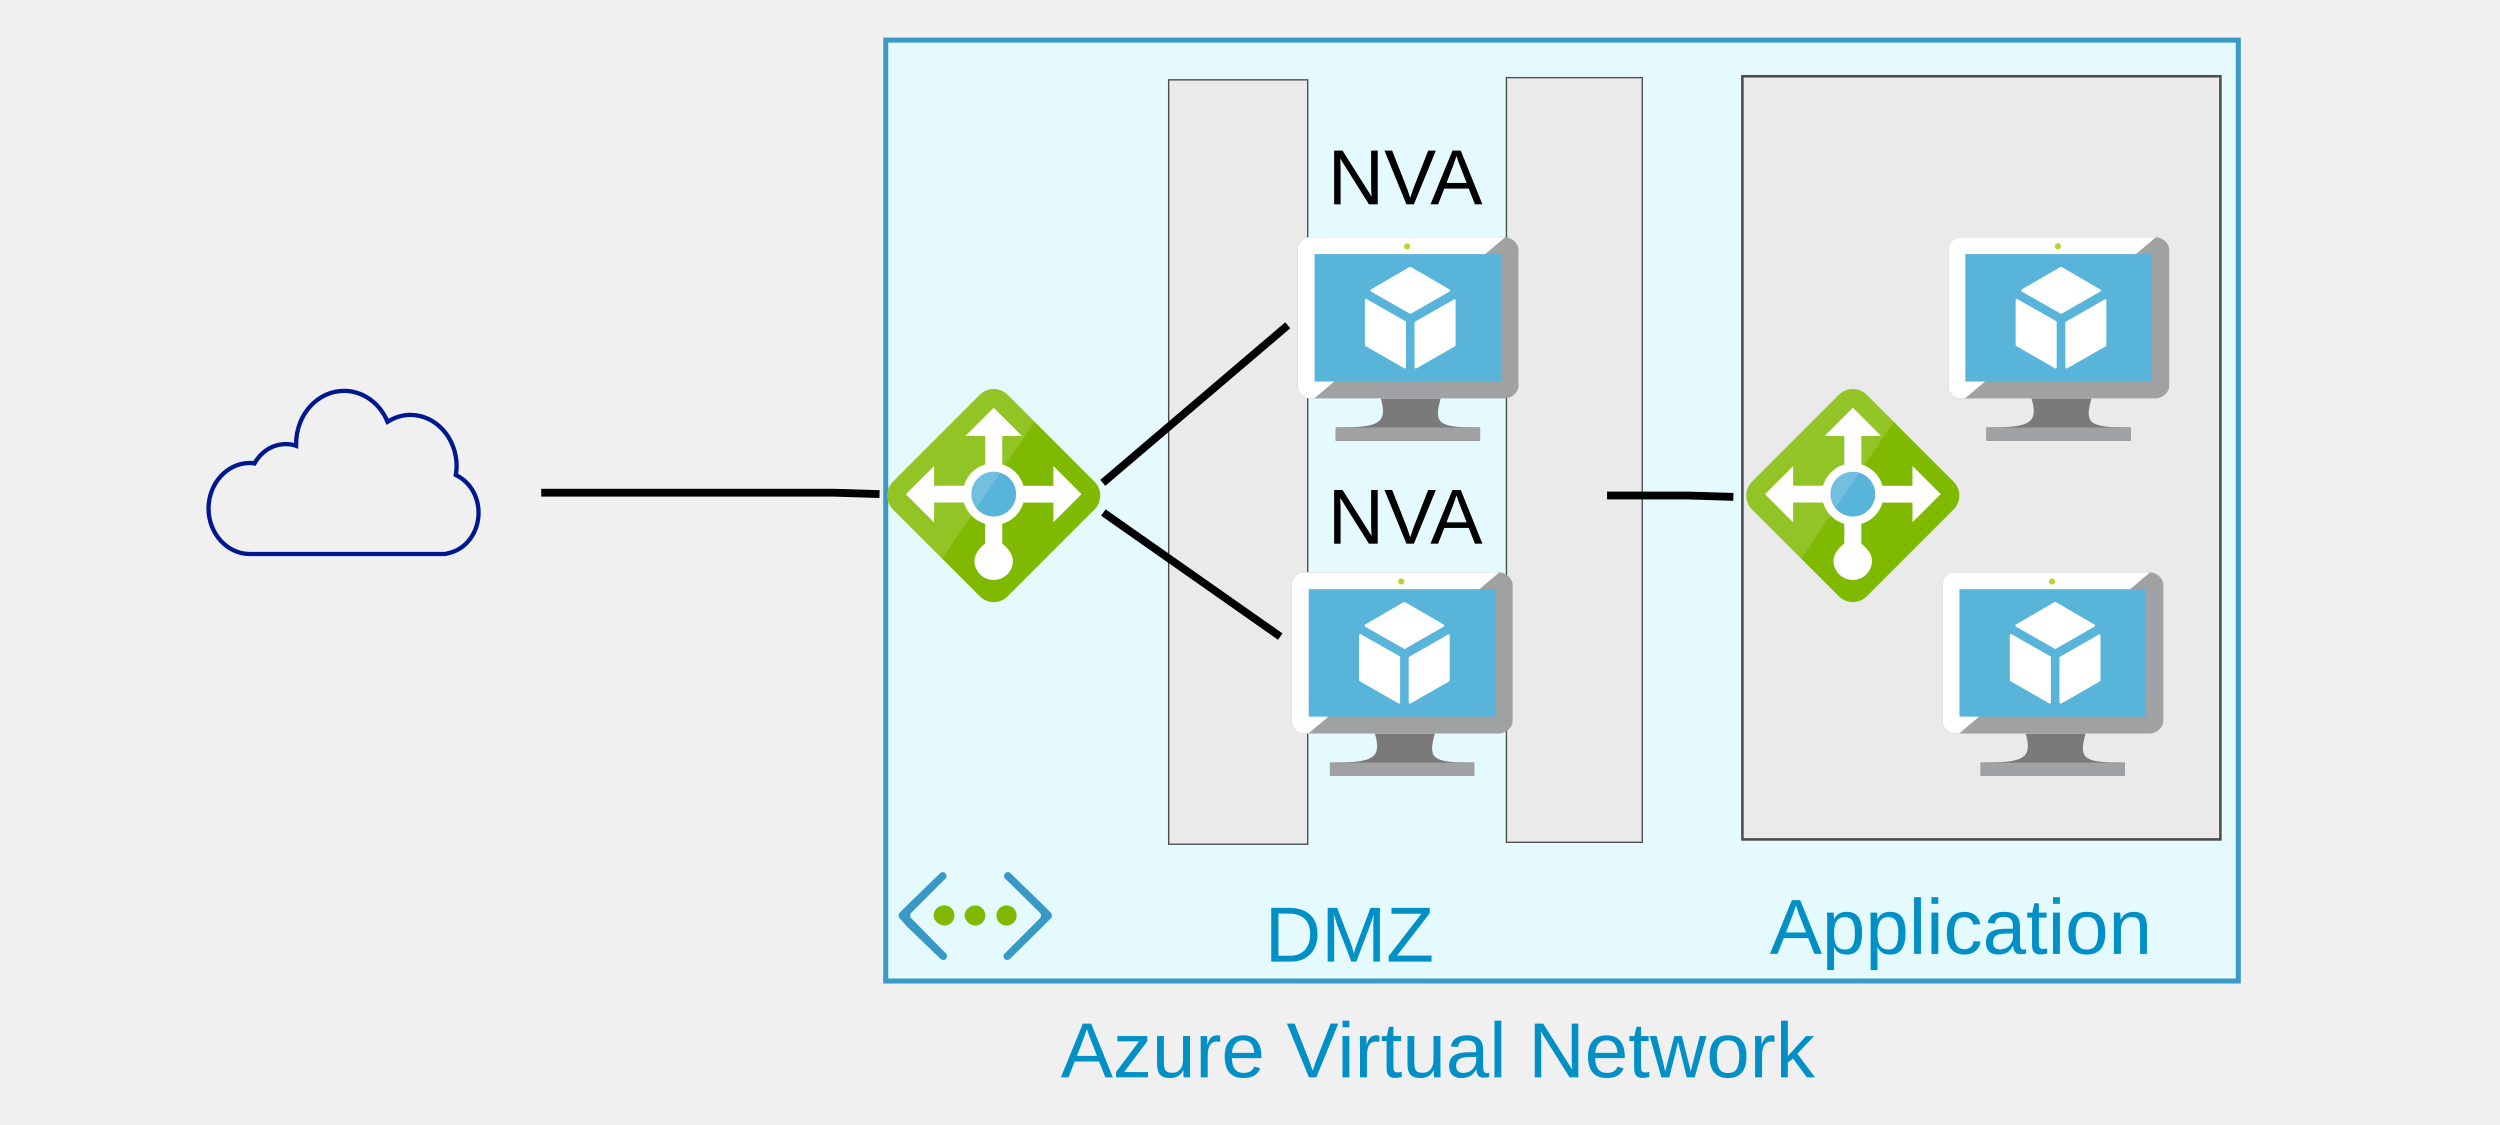
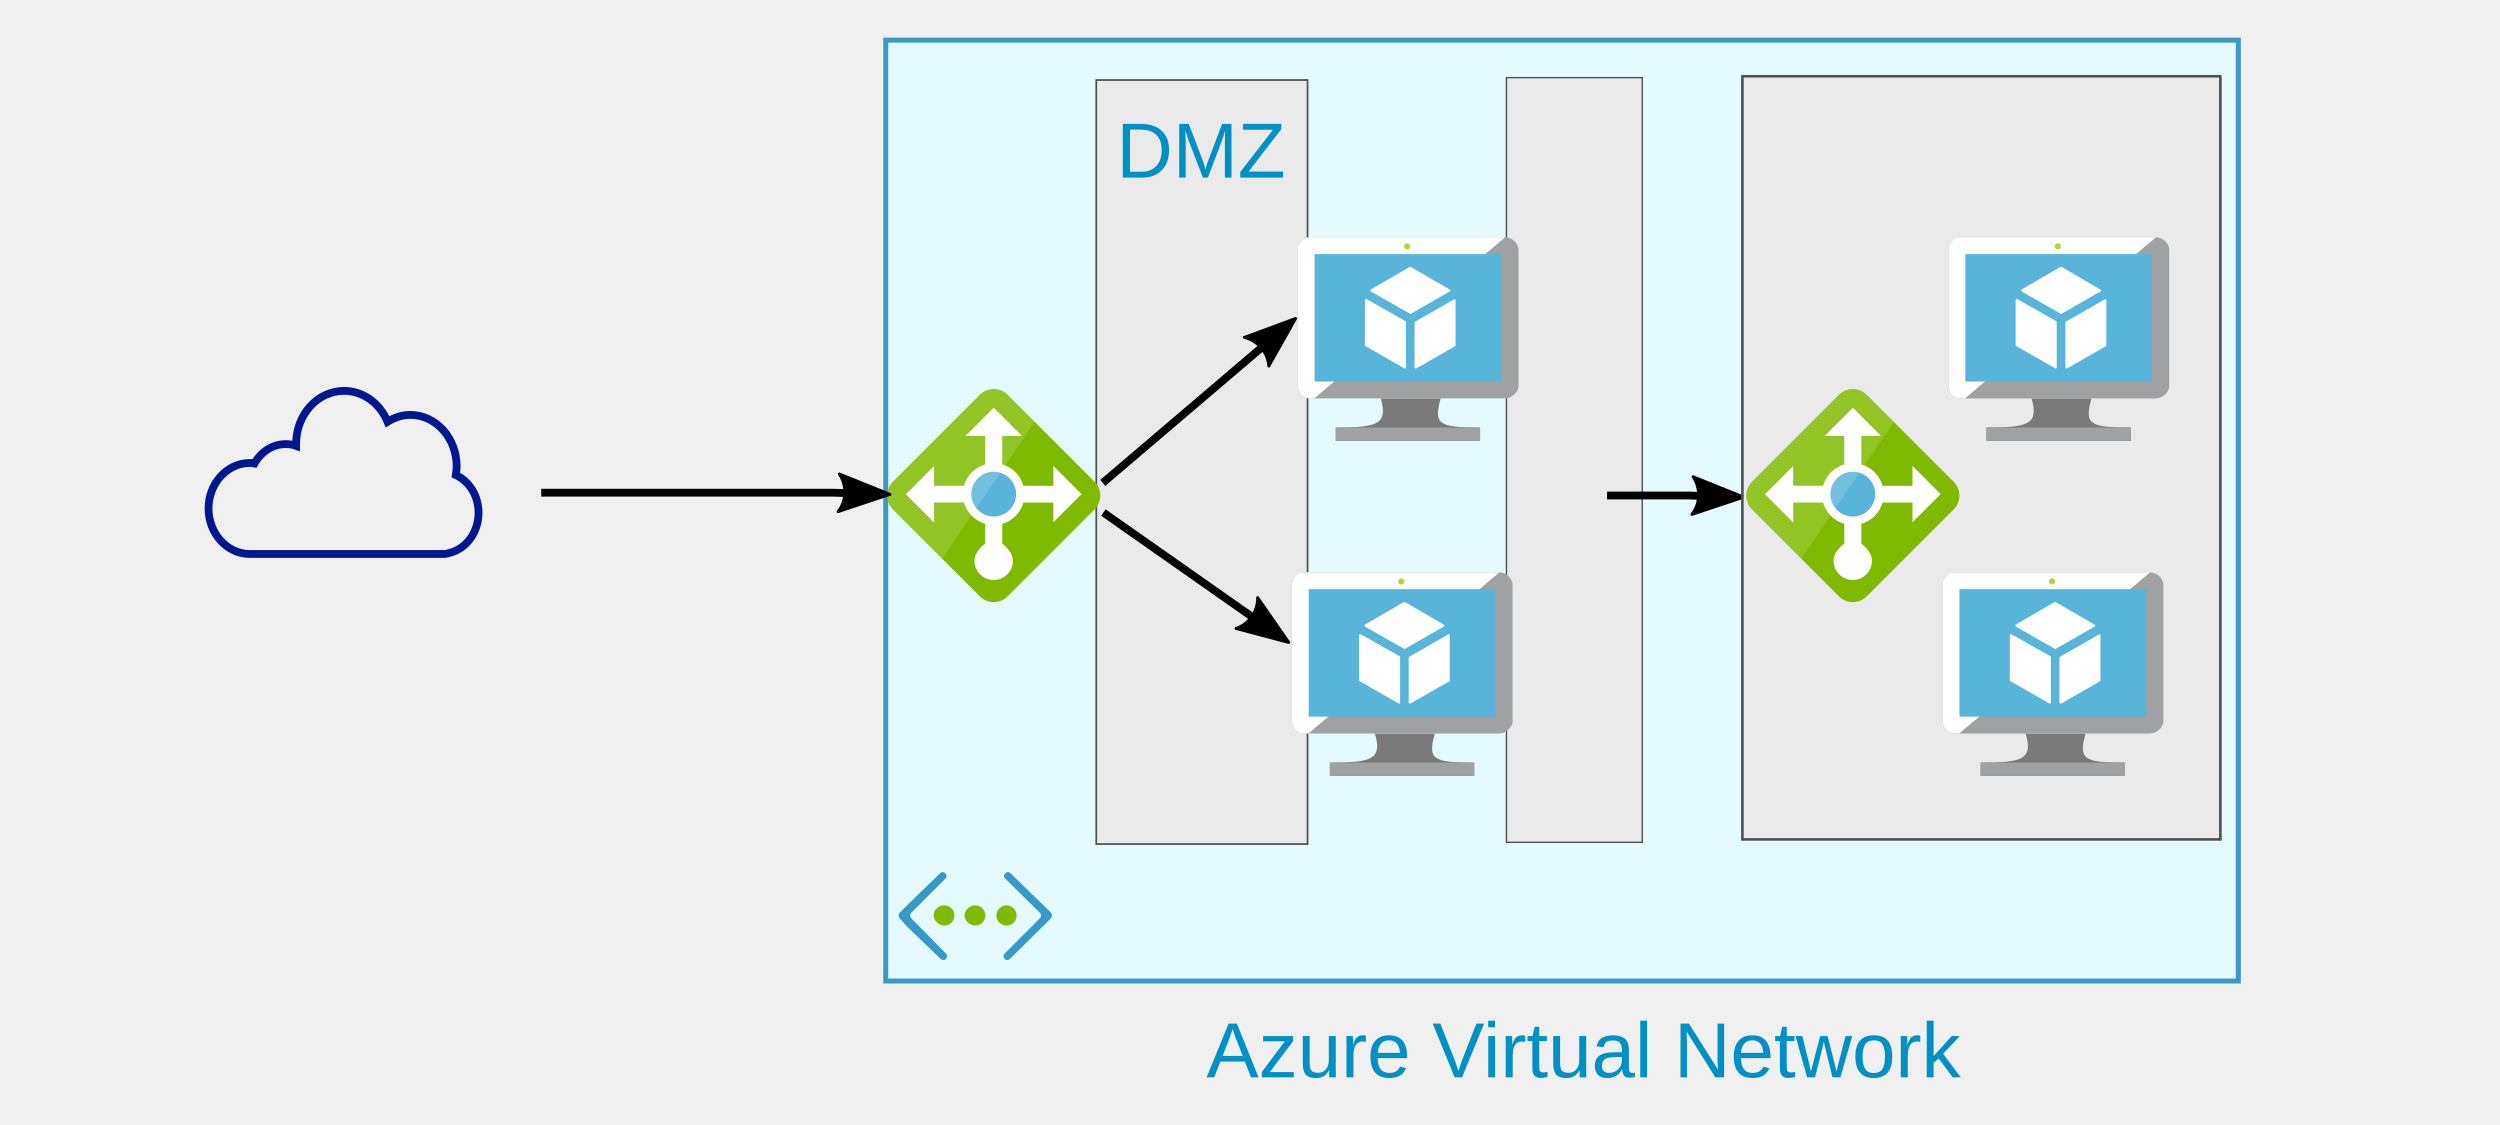
<svg xmlns="http://www.w3.org/2000/svg" xmlns:ns1="http://schemas.microsoft.com/visio/2003/SVGExtensions/" width="320" height="144" viewBox="0 0 320 144" id="svg7845" version="1.1">
  <defs id="defs7847">
+     <marker style="overflow:visible;" id="marker4702" refX="0.0" refY="0.0" orient="auto">
+       <path transform="scale(0.6) rotate(180) translate(0,0)" d="M 8.719,4.034 L -2.207,0.016 L 8.719,-4.002 C 6.973,-1.63 6.983,1.616 8.719,4.034 z " style="fill-rule:evenodd;stroke-width:0.625;stroke-linejoin:round;stroke:#000000;stroke-opacity:1;fill:#000000;fill-opacity:1" id="path4704" />
+     </marker>
+     <marker style="overflow:visible;" id="marker4650" refX="0.0" refY="0.0" orient="auto">
+       <path transform="scale(0.6) rotate(180) translate(0,0)" d="M 8.719,4.034 L -2.207,0.016 L 8.719,-4.002 C 6.973,-1.63 6.983,1.616 8.719,4.034 z " style="fill-rule:evenodd;stroke-width:0.625;stroke-linejoin:round;stroke:#000000;stroke-opacity:1;fill:#000000;fill-opacity:1" id="path4652" />
+     </marker>
+     <marker style="overflow:visible;" id="marker4604" refX="0.0" refY="0.0" orient="auto">
+       <path transform="scale(0.6) rotate(180) translate(0,0)" d="M 8.719,4.034 L -2.207,0.016 L 8.719,-4.002 C 6.973,-1.63 6.983,1.616 8.719,4.034 z " style="fill-rule:evenodd;stroke-width:0.625;stroke-linejoin:round;stroke:#000000;stroke-opacity:1;fill:#000000;fill-opacity:1" id="path4606" />
+     </marker>
+     <marker orient="auto" refY="0.0" refX="0.0" id="Arrow2Mend" style="overflow:visible;">
+       <path id="path4331" style="fill-rule:evenodd;stroke-width:0.625;stroke-linejoin:round;stroke:#000000;stroke-opacity:1;fill:#000000;fill-opacity:1" d="M 8.719,4.034 L -2.207,0.016 L 8.719,-4.002 C 6.973,-1.63 6.983,1.616 8.719,4.034 z " transform="scale(0.6) rotate(180) translate(0,0)" />
+     </marker>
    <marker orient="auto" refY="0" refX="0" id="marker6518" style="overflow:visible">
      <path id="path6520" style="fill:#000000;fill-opacity:1;fill-rule:evenodd;stroke:#000000;stroke-width:0.625;stroke-linejoin:round;stroke-opacity:1" d="M 8.719,4.034 -2.207,0.016 8.719,-4.002 c -1.745,2.372 -1.735,5.617 -6e-7,8.035 z" transform="scale(-0.6,-0.6)" />
    </marker>
    <marker style="overflow:visible" id="marker6262" refX="0" refY="0" orient="auto">
      <path transform="scale(-0.6,-0.6)" d="M 8.719,4.034 -2.207,0.016 8.719,-4.002 c -1.745,2.372 -1.735,5.617 -6e-7,8.035 z" style="fill:#000000;fill-opacity:1;fill-rule:evenodd;stroke:#000000;stroke-width:0.625;stroke-linejoin:round;stroke-opacity:1" id="path6264" />
    </marker>
    <marker style="overflow:visible" id="marker6216" refX="0" refY="0" orient="auto">
      <path transform="scale(-0.6,-0.6)" d="M 8.719,4.034 -2.207,0.016 8.719,-4.002 c -1.745,2.372 -1.735,5.617 -6e-7,8.035 z" style="fill:#000000;fill-opacity:1;fill-rule:evenodd;stroke:#000000;stroke-width:0.625;stroke-linejoin:round;stroke-opacity:1" id="path6218" />
    </marker>
    <marker orient="auto" refY="0" refX="0" id="marker6448" style="overflow:visible">
      <path id="path6450" style="fill:#000000;fill-opacity:1;fill-rule:evenodd;stroke:#000000;stroke-width:0.625;stroke-linejoin:round;stroke-opacity:1" d="M 8.719,4.034 -2.207,0.016 8.719,-4.002 c -1.745,2.372 -1.735,5.617 -6e-7,8.035 z" transform="scale(-0.6,-0.6)" />
    </marker>
  </defs>
  <g id="layer1" transform="translate(0,-908.3622)">
-     <text style="font-style:normal;font-variant:normal;font-weight:normal;font-stretch:normal;font-size:10px;line-height:125%;font-family:Arial;-inkscape-font-specification:'Arial, Normal';text-align:start;writing-mode:lr-tb;text-anchor:start;fill:#0090c6" id="text11614" ns1:langID="1033" class="st13" y="1046.254" x="132.998">
+     <text style="font-style:normal;font-variant:normal;font-weight:normal;font-stretch:normal;font-size:10px;line-height:125%;font-family:Arial;-inkscape-font-specification:'Arial, Normal';text-align:start;writing-mode:lr-tb;text-anchor:start;fill:#0090c6" id="text11614" ns1:langID="1033" class="st13" y="1046.254" x="151.654">
      <ns1:paragraph />
      <ns1:tabList />
Azure Virtual Network</text>
    <g transform="translate(215.1205,1390.18)" id="Layer_1" />
    <g transform="translate(353.8588,1439.352)" id="Layer_1-8">
      <g id="Azure" />
      <g id="BizTalk_Services" transform="translate(37.3575,-2500.2)" />
      <g id="Key_Vault" />
      <g id="Mobile_Engagement" />
      <g id="Office_subscription">
        <g id="Office_subscription_1_" />
      </g>
    </g>
    <g id="Access_control" transform="translate(353.8588,1439.352)" />
    <g id="Azure_active_directory" transform="translate(353.8588,1439.352)" />
    <g id="API_Management" transform="translate(353.8588,1439.352)" />
    <g id="Azure_automation" transform="translate(353.8588,1439.352)" />
    <g id="Azure_SQL_database" transform="translate(353.8588,1439.352)" />
    <g id="Azure_subscription" transform="translate(353.8588,1439.352)" />
    <g id="Backup_service" transform="translate(353.8588,1439.352)" />
    <g id="Bitbucket_code_source" transform="translate(353.8588,1439.352)" />
    <g id="Azure_cache" transform="translate(353.8588,1439.352)" />
    <g id="Content_delivery_network__x28_CDN_x29_" transform="translate(353.8588,1439.352)" />
    <g id="Cloud_service" transform="translate(353.8588,1439.352)" />
    <g id="CodePlex" transform="translate(353.8588,1439.352)" />
    <g id="Dropbox_code_source" transform="translate(353.8588,1439.352)" />
    <g id="Express_route" transform="translate(353.8588,1439.352)" />
    <g id="Git_repository" transform="translate(353.8588,1439.352)" />
    <g id="GitHub_code" transform="translate(353.8588,1439.352)" />
    <g id="HD_Insight" transform="translate(353.8588,1439.352)" />
    <g id="Health_monitoring" transform="translate(353.8588,1439.352)" />
    <g id="Healthy" transform="translate(353.8588,1439.352)" />
    <g id="BizTalk_hybrid_connection" transform="translate(353.8588,1439.352)" />
    <g id="Hybrid_connection_manager_for_BizTalk_hybrid_connection" transform="translate(353.8588,1439.352)" />
    <g id="Hyper-V_recovery_manager" transform="translate(353.8588,1439.352)" />
    <g id="Machine_learning" transform="translate(353.8588,1439.352)" />
    <g id="Media_services" transform="translate(353.8588,1439.352)" />
    <g id="Microsoft_account" transform="translate(353.8588,1439.352)" />
    <g id="Mobile_services" transform="translate(353.8588,1439.352)" />
    <g id="Multi-factor_authentication" transform="translate(353.8588,1439.352)" />
    <g id="MySQL_database" transform="translate(353.8588,1439.352)" />
    <g id="Notification_hub" transform="translate(353.8588,1439.352)" />
    <g id="Notification_topic" transform="translate(353.8588,1439.352)" />
    <g id="Cloud_Office_365" transform="translate(353.8588,1439.352)" />
    <g id="Office_365" transform="translate(353.8588,1439.352)" />
    <g id="OS_image" transform="translate(353.8588,1439.352)" />
    <g id="Remote_app" transform="translate(353.8588,1439.352)" />
    <g id="Task_scheduler" transform="translate(353.8588,1439.352)" />
    <g id="Azure_SDK" transform="translate(353.8588,1439.352)" />
    <g id="Service_bus" transform="translate(353.8588,1439.352)" />
    <g id="Service_bus_queue" transform="translate(353.8588,1439.352)" />
    <g id="Service_bus_relay" transform="translate(353.8588,1439.352)" />
    <g id="Service_bus_topic" transform="translate(353.8588,1439.352)" />
    <g id="Service_endpoint" transform="translate(353.8588,1439.352)" />
    <g id="Custom_create" transform="translate(353.8588,1439.352)" />
    <g id="SQL_data_sync" transform="translate(353.8588,1439.352)" />
    <g transform="translate(353.8588,1439.352)" id="Layer_57" />
    <rect style="fill:#e4faff;fill-opacity:1;stroke:#3a99c6;stroke-width:0.641;stroke-miterlimit:4;stroke-dasharray:none;stroke-opacity:1" id="rect4743" width="173.13" height="120.432" x="113.373" y="913.498" />
-     <rect style="fill:#eaeaea;fill-opacity:1;stroke:#4c4c4c;stroke-width:0.176;stroke-miterlimit:4;stroke-dasharray:none;stroke-dashoffset:0;stroke-opacity:1" id="rect5174" width="17.798" height="97.838" x="149.588" y="918.584" />
+     <rect style="fill:#eaeaea;fill-opacity:1;stroke:#4c4c4c;stroke-width:0.217;stroke-miterlimit:4;stroke-dasharray:none;stroke-dashoffset:0;stroke-opacity:1" id="rect5174" width="27.042" height="97.798" x="140.323" y="918.605" />
    <g id="g5181" transform="matrix(1.034054,0,0,1.034054,56.81184,1046.04)">
      <path id="path3" d="m 75.147,-19.478 c 0.19,-0.19 0.152,-0.493 0,-0.682 l -0.91,-0.91 -4.094,-3.98 c -0.19,-0.19 -0.455,-0.19 -0.644,0 l 0,0 c -0.19,0.19 -0.227,0.493 0,0.682 l 4.283,4.208 c 0.19,0.19 0.19,0.493 0,0.682 l -4.359,4.359 c -0.19,0.19 -0.19,0.493 0,0.682 l 0,0 c 0.19,0.19 0.493,0.152 0.644,0 l 4.056,-4.018 c 0,0 0,0 0.038,-0.038 l 0.986,-0.986 z" style="fill:#3999c6" />
      <path id="path5" d="m 56.421,-19.478 c -0.19,-0.19 -0.152,-0.493 0,-0.682 l 0.91,-0.91 4.094,-3.98 c 0.19,-0.19 0.455,-0.19 0.644,0 l 0,0 c 0.19,0.19 0.227,0.493 0,0.682 l -4.208,4.208 c -0.19,0.19 -0.19,0.493 0,0.682 l 4.283,4.359 c 0.19,0.19 0.19,0.493 0,0.682 l 0,0 c -0.19,0.19 -0.493,0.152 -0.644,0 L 57.369,-18.417 c 0,0 0,0 -0.038,-0.038 l -0.91,-1.023 z" style="fill:#3999c6" />
      <path id="path7" d="m 63.206,-19.82 c 0,0.72 -0.607,1.251 -1.251,1.251 -0.644,0 -1.327,-0.607 -1.327,-1.251 0,-0.644 0.531,-1.251 1.327,-1.251 0.758,0 1.251,0.607 1.251,1.251 z" style="fill:#7fba00" />
      <path id="path9" d="m 67.035,-19.82 c 0,0.72 -0.607,1.251 -1.251,1.251 -0.644,0 -1.327,-0.607 -1.327,-1.251 0,-0.644 0.607,-1.251 1.327,-1.251 0.72,0 1.251,0.607 1.251,1.251 z" style="fill:#7fba00" />
      <circle id="circle11" r="1.251" cy="-19.82" cx="69.65" style="fill:#7fba00" />
    </g>
    <rect y="918.299" x="192.826" height="97.879" width="17.384" id="rect5496" style="fill:#eaeaea;fill-opacity:1;stroke:#4c4c4c;stroke-width:0.174;stroke-miterlimit:4;stroke-dasharray:none;stroke-dashoffset:0;stroke-opacity:1" />
-     <path style="fill:none;fill-rule:evenodd;stroke:#000000;stroke-width:1px;stroke-linecap:butt;stroke-linejoin:miter;stroke-opacity:1" d="m 205.703,971.787 10.357,0 5.808,0.178" id="path4865-4-1" />
-     <path id="path6732" d="m 141.231,973.967 22.642,15.879" style="fill:none;fill-rule:evenodd;stroke:#000000;stroke-width:1px;stroke-linecap:butt;stroke-linejoin:miter;stroke-opacity:1" />
+     <path style="fill:none;fill-rule:evenodd;stroke:#000000;stroke-width:1px;stroke-linecap:butt;stroke-linejoin:miter;stroke-opacity:1;marker-end:url(#marker4702)" d="m 205.703,971.787 10.357,0 5.808,0.178" id="path4865-4-1" />
+     <path id="path6732" d="m 141.231,973.967 22.642,15.879" style="fill:none;fill-rule:evenodd;stroke:#000000;stroke-width:1px;stroke-linecap:butt;stroke-linejoin:miter;stroke-opacity:1;marker-end:url(#Arrow2Mend)" />
    <g transform="matrix(0.5454338,0,0,0.5454338,-57.10313,862.9492)" id="g6702">
      <path style="fill:#7fba00" d="m 337.897,224.559 c -1.232,0 -2.392,-0.48 -3.261,-1.352 l -20.389,-20.388 c -0.859,-0.859 -1.351,-2.046 -1.351,-3.261 0,-1.214 0.492,-2.402 1.351,-3.26 l 20.389,-20.388 c 0.871,-0.872 2.029,-1.352 3.261,-1.352 1.231,0 2.39,0.48 3.261,1.352 l 20.386,20.388 c 0.873,0.868 1.352,2.027 1.352,3.26 0,1.233 -0.479,2.392 -1.353,3.263 l -20.385,20.386 c -0.87,0.872 -2.03,1.352 -3.261,1.352" id="path6704" />
      <path style="fill:#ffffff" d="m 358.509,199.219 -6.613,-6.612 0,4.668 -7.016,-0.006 c -0.677,-2.418 -2.573,-4.328 -4.984,-5.02 l 0,-6.69 4.613,0 -6.613,-6.613 -6.612,6.613 4.612,0 0,6.689 c -2.407,0.692 -4.301,2.596 -4.981,5.008 l -7.019,-0.006 0,-4.618 -6.613,6.613 6.613,6.612 0,-4.668 7.022,0.006 c 0.683,2.407 2.574,4.305 4.978,4.996 l 0,4.636 c -1,0.728 -2.528,2.258 -2.528,4.04 0,2.481 2.033,4.5 4.514,4.5 2.481,0 4.51,-2.019 4.51,-4.5 0,-1.762 -1.496,-3.274 -2.496,-4.013 l 0,-4.663 c 2.399,-0.689 4.289,-2.583 4.975,-4.983 l 7.025,0.006 0,4.618 6.613,-6.613 z" id="path6706" />
      <path style="fill:#59b4d9" d="m 337.896,193.961 c -2.899,0 -5.258,2.359 -5.258,5.258 0,2.899 2.359,5.258 5.258,5.258 2.899,0 5.258,-2.358 5.258,-5.258 0,-2.9 -2.359,-5.258 -5.258,-5.258 z" id="path6708" />
      <path style="opacity:0.15;fill:#ffffff" d="m 341.158,175.91 c -0.871,-0.872 -2.029,-1.352 -3.261,-1.352 -1.231,0 -2.389,0.48 -3.26,1.352 l -20.389,20.388 c -0.86,0.858 -1.352,2.046 -1.352,3.26 0,1.215 0.492,2.403 1.352,3.261 l 11.543,11.544 21.715,-32.106 -6.348,-6.347 z" id="path6710" />
    </g>
-     <path style="fill:none;fill-rule:evenodd;stroke:#000000;stroke-width:1px;stroke-linecap:butt;stroke-linejoin:miter;stroke-opacity:1" d="m 141.155,970.169 23.677,-20.172" id="path6728" />
+     <path style="fill:none;fill-rule:evenodd;stroke:#000000;stroke-width:1px;stroke-linecap:butt;stroke-linejoin:miter;stroke-opacity:1;marker-end:url(#marker4604)" d="m 141.155,970.169 23.677,-20.172" id="path6728" />
    <g id="g6680" transform="matrix(2.001704,0,0,2.001704,-322.2396,547.2414)">
      <path style="fill:#7a7a7a;fill-opacity:1;fill-rule:nonzero;stroke:none" d="m 253.108,205.883 -0.339,0 -3.323,0 -0.169,0 c 0.466,1.63 -0.148,1.863 -2.879,1.863 l 0,0.847 3.45,0 2.519,0 3.26,0 0,-0.847 c -2.709,0 -2.963,-0.233 -2.519,-1.863 z" id="path6682" />
      <path style="fill:#a0a1a2;fill-opacity:1;fill-rule:nonzero;stroke:none" d="m 257.214,195.575 -12.488,0 c -0.423,0 -0.762,0.381 -0.762,0.804 l 0,8.721 c 0,0.402 0.339,0.783 0.762,0.783 l 12.488,0 c 0.423,0 0.868,-0.381 0.868,-0.783 l 0,-8.721 c 0,-0.423 -0.445,-0.804 -0.868,-0.804 z" id="path6684" />
      <path style="fill:#ffffff;fill-opacity:1;fill-rule:nonzero;stroke:none" d="m 257.235,195.575 c 0,0 0,0 -0.021,0 l -12.488,0 c -0.423,0 -0.762,0.381 -0.762,0.804 l 0,8.721 c 0,0.402 0.339,0.783 0.762,0.783 l 0.296,0 12.213,-10.308 z" id="path6686" />
      <path style="fill:#59b4d9;fill-opacity:1;fill-rule:nonzero;stroke:none" d="m 245.043,196.655 11.938,0 0,8.149 -11.938,0 z" id="path6688" />
      <path style="fill:#59b4d9;fill-opacity:1;fill-rule:nonzero;stroke:none" d="m 255.965,196.655 0,0 -10.922,0 0,8.149 0,0 0,-8.149 z" id="path6690" />
      <path style="fill:#a0a1a2;fill-opacity:1;fill-rule:nonzero;stroke:none" d="m 246.398,207.746 9.229,0 0,0.847 -9.229,0 z" id="path6692" />
      <path style="fill:#b8d432;fill-opacity:1;fill-rule:nonzero;stroke:none" d="m 251.16,196.168 c 0,0.106 -0.085,0.191 -0.191,0.191 -0.106,0 -0.212,-0.085 -0.212,-0.191 0,-0.106 0.106,-0.212 0.212,-0.212 0.106,0 0.191,0.106 0.191,0.212 z" id="path6694" />
      <path style="fill:#ffffff;fill-opacity:1;fill-rule:nonzero;stroke:none" d="m 251.182,200.486 c -0.021,0 -0.042,0 -0.042,-0.021 l -2.498,-1.418 c -0.021,-0.021 -0.021,-0.042 -0.021,-0.064 0,-0.042 0,-0.064 0.021,-0.064 l 2.476,-1.439 c 0.021,0 0.064,0 0.085,0 l 2.476,1.439 c 0.021,0.021 0.042,0.042 0.042,0.064 0,0.021 -0.021,0.042 -0.042,0.064 l -2.476,1.418 c 0,0.021 -0.021,0.021 -0.021,0.021 z" id="path6696" />
      <path style="fill:#ffffff;fill-opacity:1;fill-rule:nonzero;stroke:none" d="m 250.822,203.978 c -0.021,0 -0.042,-0.021 -0.042,-0.021 l -2.476,-1.418 c -0.021,-0.021 -0.042,-0.042 -0.042,-0.064 l 0,-2.879 c 0,-0.021 0.021,-0.042 0.042,-0.064 0.021,-0.021 0.042,-0.021 0.064,0 l 2.498,1.418 c 0.021,0.021 0.021,0.042 0.021,0.085 l 0,2.857 c 0,0.021 0,0.042 -0.021,0.064 -0.021,0 -0.042,0.021 -0.042,0.021 z" id="path6698" />
      <path style="fill:#ffffff;fill-opacity:1;fill-rule:nonzero;stroke:none" d="m 251.52,203.978 c -0.021,0 -0.021,-0.021 -0.042,-0.021 -0.021,-0.021 -0.042,-0.042 -0.042,-0.064 l 0,-2.857 c 0,-0.021 0.021,-0.042 0.042,-0.064 l 2.476,-1.418 c 0.021,-0.021 0.042,-0.021 0.085,0 0.021,0 0.021,0.042 0.021,0.064 l 0,2.857 c 0,0.021 0,0.042 -0.021,0.064 l -2.476,1.418 c -0.021,0 -0.042,0.021 -0.042,0.021 z" id="path6700" />
    </g>
    <g transform="matrix(2.001704,0,0,2.001704,-322.9896,590.1342)" id="g6602">
      <path id="path6604" d="m 253.108,205.883 -0.339,0 -3.323,0 -0.169,0 c 0.466,1.63 -0.148,1.863 -2.879,1.863 l 0,0.847 3.45,0 2.519,0 3.26,0 0,-0.847 c -2.709,0 -2.963,-0.233 -2.519,-1.863 z" style="fill:#7a7a7a;fill-opacity:1;fill-rule:nonzero;stroke:none" />
      <path id="path6606" d="m 257.214,195.575 -12.488,0 c -0.423,0 -0.762,0.381 -0.762,0.804 l 0,8.721 c 0,0.402 0.339,0.783 0.762,0.783 l 12.488,0 c 0.423,0 0.868,-0.381 0.868,-0.783 l 0,-8.721 c 0,-0.423 -0.445,-0.804 -0.868,-0.804 z" style="fill:#a0a1a2;fill-opacity:1;fill-rule:nonzero;stroke:none" />
      <path id="path6608" d="m 257.235,195.575 c 0,0 0,0 -0.021,0 l -12.488,0 c -0.423,0 -0.762,0.381 -0.762,0.804 l 0,8.721 c 0,0.402 0.339,0.783 0.762,0.783 l 0.296,0 12.213,-10.308 z" style="fill:#ffffff;fill-opacity:1;fill-rule:nonzero;stroke:none" />
      <path id="path6610" d="m 245.043,196.655 11.938,0 0,8.149 -11.938,0 z" style="fill:#59b4d9;fill-opacity:1;fill-rule:nonzero;stroke:none" />
      <path id="path6612" d="m 255.965,196.655 0,0 -10.922,0 0,8.149 0,0 0,-8.149 z" style="fill:#59b4d9;fill-opacity:1;fill-rule:nonzero;stroke:none" />
      <path id="path6614" d="m 246.398,207.746 9.229,0 0,0.847 -9.229,0 z" style="fill:#a0a1a2;fill-opacity:1;fill-rule:nonzero;stroke:none" />
      <path id="path6616" d="m 251.16,196.168 c 0,0.106 -0.085,0.191 -0.191,0.191 -0.106,0 -0.212,-0.085 -0.212,-0.191 0,-0.106 0.106,-0.212 0.212,-0.212 0.106,0 0.191,0.106 0.191,0.212 z" style="fill:#b8d432;fill-opacity:1;fill-rule:nonzero;stroke:none" />
      <path id="path6618" d="m 251.182,200.486 c -0.021,0 -0.042,0 -0.042,-0.021 l -2.498,-1.418 c -0.021,-0.021 -0.021,-0.042 -0.021,-0.064 0,-0.042 0,-0.064 0.021,-0.064 l 2.476,-1.439 c 0.021,0 0.064,0 0.085,0 l 2.476,1.439 c 0.021,0.021 0.042,0.042 0.042,0.064 0,0.021 -0.021,0.042 -0.042,0.064 l -2.476,1.418 c 0,0.021 -0.021,0.021 -0.021,0.021 z" style="fill:#ffffff;fill-opacity:1;fill-rule:nonzero;stroke:none" />
      <path id="path6620" d="m 250.822,203.978 c -0.021,0 -0.042,-0.021 -0.042,-0.021 l -2.476,-1.418 c -0.021,-0.021 -0.042,-0.042 -0.042,-0.064 l 0,-2.879 c 0,-0.021 0.021,-0.042 0.042,-0.064 0.021,-0.021 0.042,-0.021 0.064,0 l 2.498,1.418 c 0.021,0.021 0.021,0.042 0.021,0.085 l 0,2.857 c 0,0.021 0,0.042 -0.021,0.064 -0.021,0 -0.042,0.021 -0.042,0.021 z" style="fill:#ffffff;fill-opacity:1;fill-rule:nonzero;stroke:none" />
      <path id="path6622" d="m 251.52,203.978 c -0.021,0 -0.021,-0.021 -0.042,-0.021 -0.021,-0.021 -0.042,-0.042 -0.042,-0.064 l 0,-2.857 c 0,-0.021 0.021,-0.042 0.042,-0.064 l 2.476,-1.418 c 0.021,-0.021 0.042,-0.021 0.085,0 0.021,0 0.021,0.042 0.021,0.064 l 0,2.857 c 0,0.021 0,0.042 -0.021,0.064 l -2.476,1.418 c -0.021,0 -0.042,0.021 -0.042,0.021 z" style="fill:#ffffff;fill-opacity:1;fill-rule:nonzero;stroke:none" />
    </g>
-     <text x="179.851" y="977.956" class="st13" ns1:langID="1033" id="text6624" style="font-style:normal;font-variant:normal;font-weight:normal;font-stretch:normal;font-size:10px;line-height:125%;font-family:Arial;-inkscape-font-specification:'Arial, Normal';text-align:center;writing-mode:lr-tb;text-anchor:middle;fill:#000000;fill-opacity:1">
+     <text x="142.889" y="931.091" class="st13" ns1:langID="1033" id="text6706" style="font-style:normal;font-variant:normal;font-weight:normal;font-stretch:normal;font-size:10px;line-height:125%;font-family:Arial;-inkscape-font-specification:'Arial, Normal';text-align:start;writing-mode:lr-tb;text-anchor:start;fill:#0090c6">
      <ns1:paragraph />
      <ns1:tabList />
-       <tspan y="977.956" x="179.851" id="tspan6626">NVA</tspan>
-     </text>
-     <text x="161.889" y="1031.449" class="st13" ns1:langID="1033" id="text6706" style="font-style:normal;font-variant:normal;font-weight:normal;font-stretch:normal;font-size:10px;line-height:125%;font-family:Arial;-inkscape-font-specification:'Arial, Normal';text-align:start;writing-mode:lr-tb;text-anchor:start;fill:#0090c6">
-       <ns1:paragraph />
-       <ns1:tabList />
-       <tspan id="tspan6708" x="161.889" y="1031.449">DMZ</tspan>
+       <tspan id="tspan6708" x="142.889" y="931.091">DMZ</tspan>
    </text>
    <rect style="fill:#eaeaea;fill-opacity:1;stroke:#4c4c4c;stroke-width:0.326;stroke-miterlimit:4;stroke-dasharray:none;stroke-dashoffset:0;stroke-opacity:1" id="rect6718" width="61.182" height="97.684" x="223.028" y="918.123" />
    <g transform="matrix(2.001704,0,0,2.001704,-238.9426,547.2414)" id="g6720">
      <path id="path6722" d="m 253.108,205.883 -0.339,0 -3.323,0 -0.169,0 c 0.466,1.63 -0.148,1.863 -2.879,1.863 l 0,0.847 3.45,0 2.519,0 3.26,0 0,-0.847 c -2.709,0 -2.963,-0.233 -2.519,-1.863 z" style="fill:#7a7a7a;fill-opacity:1;fill-rule:nonzero;stroke:none" />
      <path id="path6724" d="m 257.214,195.575 -12.488,0 c -0.423,0 -0.762,0.381 -0.762,0.804 l 0,8.721 c 0,0.402 0.339,0.783 0.762,0.783 l 12.488,0 c 0.423,0 0.868,-0.381 0.868,-0.783 l 0,-8.721 c 0,-0.423 -0.445,-0.804 -0.868,-0.804 z" style="fill:#a0a1a2;fill-opacity:1;fill-rule:nonzero;stroke:none" />
      <path id="path6726" d="m 257.235,195.575 c 0,0 0,0 -0.021,0 l -12.488,0 c -0.423,0 -0.762,0.381 -0.762,0.804 l 0,8.721 c 0,0.402 0.339,0.783 0.762,0.783 l 0.296,0 12.213,-10.308 z" style="fill:#ffffff;fill-opacity:1;fill-rule:nonzero;stroke:none" />
      <path id="path6729" d="m 245.043,196.655 11.938,0 0,8.149 -11.938,0 z" style="fill:#59b4d9;fill-opacity:1;fill-rule:nonzero;stroke:none" />
      <path id="path6731" d="m 255.965,196.655 0,0 -10.922,0 0,8.149 0,0 0,-8.149 z" style="fill:#59b4d9;fill-opacity:1;fill-rule:nonzero;stroke:none" />
      <path id="path6733" d="m 246.398,207.746 9.229,0 0,0.847 -9.229,0 z" style="fill:#a0a1a2;fill-opacity:1;fill-rule:nonzero;stroke:none" />
      <path id="path6735" d="m 251.16,196.168 c 0,0.106 -0.085,0.191 -0.191,0.191 -0.106,0 -0.212,-0.085 -0.212,-0.191 0,-0.106 0.106,-0.212 0.212,-0.212 0.106,0 0.191,0.106 0.191,0.212 z" style="fill:#b8d432;fill-opacity:1;fill-rule:nonzero;stroke:none" />
      <path id="path6737" d="m 251.182,200.486 c -0.021,0 -0.042,0 -0.042,-0.021 l -2.498,-1.418 c -0.021,-0.021 -0.021,-0.042 -0.021,-0.064 0,-0.042 0,-0.064 0.021,-0.064 l 2.476,-1.439 c 0.021,0 0.064,0 0.085,0 l 2.476,1.439 c 0.021,0.021 0.042,0.042 0.042,0.064 0,0.021 -0.021,0.042 -0.042,0.064 l -2.476,1.418 c 0,0.021 -0.021,0.021 -0.021,0.021 z" style="fill:#ffffff;fill-opacity:1;fill-rule:nonzero;stroke:none" />
      <path id="path6739" d="m 250.822,203.978 c -0.021,0 -0.042,-0.021 -0.042,-0.021 l -2.476,-1.418 c -0.021,-0.021 -0.042,-0.042 -0.042,-0.064 l 0,-2.879 c 0,-0.021 0.021,-0.042 0.042,-0.064 0.021,-0.021 0.042,-0.021 0.064,0 l 2.498,1.418 c 0.021,0.021 0.021,0.042 0.021,0.085 l 0,2.857 c 0,0.021 0,0.042 -0.021,0.064 -0.021,0 -0.042,0.021 -0.042,0.021 z" style="fill:#ffffff;fill-opacity:1;fill-rule:nonzero;stroke:none" />
      <path id="path6741" d="m 251.52,203.978 c -0.021,0 -0.021,-0.021 -0.042,-0.021 -0.021,-0.021 -0.042,-0.042 -0.042,-0.064 l 0,-2.857 c 0,-0.021 0.021,-0.042 0.042,-0.064 l 2.476,-1.418 c 0.021,-0.021 0.042,-0.021 0.085,0 0.021,0 0.021,0.042 0.021,0.064 l 0,2.857 c 0,0.021 0,0.042 -0.021,0.064 l -2.476,1.418 c -0.021,0 -0.042,0.021 -0.042,0.021 z" style="fill:#ffffff;fill-opacity:1;fill-rule:nonzero;stroke:none" />
    </g>
    <g id="g6747" transform="matrix(2.001704,0,0,2.001704,-239.6926,590.1342)">
      <path style="fill:#7a7a7a;fill-opacity:1;fill-rule:nonzero;stroke:none" d="m 253.108,205.883 -0.339,0 -3.323,0 -0.169,0 c 0.466,1.63 -0.148,1.863 -2.879,1.863 l 0,0.847 3.45,0 2.519,0 3.26,0 0,-0.847 c -2.709,0 -2.963,-0.233 -2.519,-1.863 z" id="path6749" />
      <path style="fill:#a0a1a2;fill-opacity:1;fill-rule:nonzero;stroke:none" d="m 257.214,195.575 -12.488,0 c -0.423,0 -0.762,0.381 -0.762,0.804 l 0,8.721 c 0,0.402 0.339,0.783 0.762,0.783 l 12.488,0 c 0.423,0 0.868,-0.381 0.868,-0.783 l 0,-8.721 c 0,-0.423 -0.445,-0.804 -0.868,-0.804 z" id="path6751" />
      <path style="fill:#ffffff;fill-opacity:1;fill-rule:nonzero;stroke:none" d="m 257.235,195.575 c 0,0 0,0 -0.021,0 l -12.488,0 c -0.423,0 -0.762,0.381 -0.762,0.804 l 0,8.721 c 0,0.402 0.339,0.783 0.762,0.783 l 0.296,0 12.213,-10.308 z" id="path6753" />
      <path style="fill:#59b4d9;fill-opacity:1;fill-rule:nonzero;stroke:none" d="m 245.043,196.655 11.938,0 0,8.149 -11.938,0 z" id="path6755" />
      <path style="fill:#59b4d9;fill-opacity:1;fill-rule:nonzero;stroke:none" d="m 255.965,196.655 0,0 -10.922,0 0,8.149 0,0 0,-8.149 z" id="path6757" />
      <path style="fill:#a0a1a2;fill-opacity:1;fill-rule:nonzero;stroke:none" d="m 246.398,207.746 9.229,0 0,0.847 -9.229,0 z" id="path6759" />
      <path style="fill:#b8d432;fill-opacity:1;fill-rule:nonzero;stroke:none" d="m 251.16,196.168 c 0,0.106 -0.085,0.191 -0.191,0.191 -0.106,0 -0.212,-0.085 -0.212,-0.191 0,-0.106 0.106,-0.212 0.212,-0.212 0.106,0 0.191,0.106 0.191,0.212 z" id="path6761" />
      <path style="fill:#ffffff;fill-opacity:1;fill-rule:nonzero;stroke:none" d="m 251.182,200.486 c -0.021,0 -0.042,0 -0.042,-0.021 l -2.498,-1.418 c -0.021,-0.021 -0.021,-0.042 -0.021,-0.064 0,-0.042 0,-0.064 0.021,-0.064 l 2.476,-1.439 c 0.021,0 0.064,0 0.085,0 l 2.476,1.439 c 0.021,0.021 0.042,0.042 0.042,0.064 0,0.021 -0.021,0.042 -0.042,0.064 l -2.476,1.418 c 0,0.021 -0.021,0.021 -0.021,0.021 z" id="path6763" />
      <path style="fill:#ffffff;fill-opacity:1;fill-rule:nonzero;stroke:none" d="m 250.822,203.978 c -0.021,0 -0.042,-0.021 -0.042,-0.021 l -2.476,-1.418 c -0.021,-0.021 -0.042,-0.042 -0.042,-0.064 l 0,-2.879 c 0,-0.021 0.021,-0.042 0.042,-0.064 0.021,-0.021 0.042,-0.021 0.064,0 l 2.498,1.418 c 0.021,0.021 0.021,0.042 0.021,0.085 l 0,2.857 c 0,0.021 0,0.042 -0.021,0.064 -0.021,0 -0.042,0.021 -0.042,0.021 z" id="path6765" />
      <path style="fill:#ffffff;fill-opacity:1;fill-rule:nonzero;stroke:none" d="m 251.52,203.978 c -0.021,0 -0.021,-0.021 -0.042,-0.021 -0.021,-0.021 -0.042,-0.042 -0.042,-0.064 l 0,-2.857 c 0,-0.021 0.021,-0.042 0.042,-0.064 l 2.476,-1.418 c 0.021,-0.021 0.042,-0.021 0.085,0 0.021,0 0.021,0.042 0.021,0.064 l 0,2.857 c 0,0.021 0,0.042 -0.021,0.064 l -2.476,1.418 c -0.021,0 -0.042,0.021 -0.042,0.021 z" id="path6767" />
    </g>
-     <text style="font-style:normal;font-variant:normal;font-weight:normal;font-stretch:normal;font-size:10px;line-height:125%;font-family:Arial;-inkscape-font-specification:'Arial, Normal';text-align:start;writing-mode:lr-tb;text-anchor:start;fill:#0090c6" id="text6773" ns1:langID="1033" class="st13" y="1030.455" x="226.538">
-       <ns1:paragraph />
-       <ns1:tabList />
-       <tspan id="tspan6787" x="226.538" y="1030.455">Application</tspan>
-     </text>
    <g id="g6777" transform="matrix(0.5454338,0,0,0.5454338,52.86136,862.9492)">
      <path id="path6779" d="m 337.897,224.559 c -1.232,0 -2.392,-0.48 -3.261,-1.352 l -20.389,-20.388 c -0.859,-0.859 -1.351,-2.046 -1.351,-3.261 0,-1.214 0.492,-2.402 1.351,-3.26 l 20.389,-20.388 c 0.871,-0.872 2.029,-1.352 3.261,-1.352 1.231,0 2.39,0.48 3.261,1.352 l 20.386,20.388 c 0.873,0.868 1.352,2.027 1.352,3.26 0,1.233 -0.479,2.392 -1.353,3.263 l -20.385,20.386 c -0.87,0.872 -2.03,1.352 -3.261,1.352" style="fill:#7fba00" />
      <path id="path6781" d="m 358.509,199.219 -6.613,-6.612 0,4.668 -7.016,-0.006 c -0.677,-2.418 -2.573,-4.328 -4.984,-5.02 l 0,-6.69 4.613,0 -6.613,-6.613 -6.612,6.613 4.612,0 0,6.689 c -2.407,0.692 -4.301,2.596 -4.981,5.008 l -7.019,-0.006 0,-4.618 -6.613,6.613 6.613,6.612 0,-4.668 7.022,0.006 c 0.683,2.407 2.574,4.305 4.978,4.996 l 0,4.636 c -1,0.728 -2.528,2.258 -2.528,4.04 0,2.481 2.033,4.5 4.514,4.5 2.481,0 4.51,-2.019 4.51,-4.5 0,-1.762 -1.496,-3.274 -2.496,-4.013 l 0,-4.663 c 2.399,-0.689 4.289,-2.583 4.975,-4.983 l 7.025,0.006 0,4.618 6.613,-6.613 z" style="fill:#ffffff" />
      <path id="path6783" d="m 337.896,193.961 c -2.899,0 -5.258,2.359 -5.258,5.258 0,2.899 2.359,5.258 5.258,5.258 2.899,0 5.258,-2.358 5.258,-5.258 0,-2.9 -2.359,-5.258 -5.258,-5.258 z" style="fill:#59b4d9" />
      <path id="path6785" d="m 341.158,175.91 c -0.871,-0.872 -2.029,-1.352 -3.261,-1.352 -1.231,0 -2.389,0.48 -3.26,1.352 l -20.389,20.388 c -0.86,0.858 -1.352,2.046 -1.352,3.26 0,1.215 0.492,2.403 1.352,3.261 l 11.543,11.544 21.715,-32.106 -6.348,-6.347 z" style="opacity:0.15;fill:#ffffff" />
    </g>
-     <text style="font-style:normal;font-variant:normal;font-weight:normal;font-stretch:normal;font-size:10px;line-height:125%;font-family:Arial;-inkscape-font-specification:'Arial, Normal';text-align:center;writing-mode:lr-tb;text-anchor:middle;fill:#000000;fill-opacity:1" id="text7089" ns1:langID="1033" class="st13" y="934.519" x="179.851">
-       <ns1:paragraph />
-       <ns1:tabList />
-       <tspan id="tspan7091" x="179.851" y="934.519">NVA</tspan>
-     </text>
-     <g transform="matrix(0.5494625,0,0,0.5494625,-27.09961,914.2164)" id="paths">
-       <g id="Internet">
-         <g id="XMLID_1_">
-           <g id="g8" />
-           <g id="g10">
-             <path style="fill:none;stroke:#00188f;stroke-miterlimit:10" stroke-miterlimit="10" d="m 153,118.4 -45.5,0 c -5.3,0 -9.6,-4.8 -9.6,-10.6 0,-5.8 4.3,-10.6 9.6,-10.6 0.4,0 0.7,0 1.1,0.1 1.6,-2.8 4.3,-4.5 7.3,-4.5 0.8,0 1.6,0.1 2.4,0.4 0,-0.1 0,-0.3 0,-0.4 0,-6.9 5,-12.4 11.2,-12.4 4.3,0 8.3,2.8 10.1,7.2 1.6,-1 3.4,-1.6 5.3,-1.6 6,0 10.8,5.4 10.8,12 0,0.7 -0.1,1.3 -0.2,2 3.2,1.5 5.3,4.9 5.3,8.8 0,4.5 -2.8,8.3 -6.6,9.3 l -1.2,0.3 z" id="path12" />
+     <g transform="matrix(0.5494625,0,0,0.5494625,-27.09961,914.2164)" id="paths" style="stroke-width:1.82;stroke-miterlimit:4;stroke-dasharray:none">
+       <g id="Internet" style="stroke-width:1.82;stroke-miterlimit:4;stroke-dasharray:none">
+         <g id="XMLID_1_" style="stroke-width:1.82;stroke-miterlimit:4;stroke-dasharray:none">
+           <g id="g8" style="stroke-width:1.82;stroke-miterlimit:4;stroke-dasharray:none" />
+           <g id="g10" style="stroke-width:1.82;stroke-miterlimit:4;stroke-dasharray:none">
+             <path style="fill:none;stroke:#00188f;stroke-miterlimit:4;stroke-width:1.82;stroke-dasharray:none" stroke-miterlimit="10" d="m 153,118.4 -45.5,0 c -5.3,0 -9.6,-4.8 -9.6,-10.6 0,-5.8 4.3,-10.6 9.6,-10.6 0.4,0 0.7,0 1.1,0.1 1.6,-2.8 4.3,-4.5 7.3,-4.5 0.8,0 1.6,0.1 2.4,0.4 0,-0.1 0,-0.3 0,-0.4 0,-6.9 5,-12.4 11.2,-12.4 4.3,0 8.3,2.8 10.1,7.2 1.6,-1 3.4,-1.6 5.3,-1.6 6,0 10.8,5.4 10.8,12 0,0.7 -0.1,1.3 -0.2,2 3.2,1.5 5.3,4.9 5.3,8.8 0,4.5 -2.8,8.3 -6.6,9.3 l -1.2,0.3 z" id="path12" />
          </g>
        </g>
      </g>
    </g>
-     <path id="path8977" d="m 69.275,971.43 37.5,0 5.808,0.178" style="fill:none;fill-rule:evenodd;stroke:#000000;stroke-width:1px;stroke-linecap:butt;stroke-linejoin:miter;stroke-opacity:1" />
+     <path id="path8977" d="m 69.275,971.43 37.5,0 5.808,0.178" style="fill:none;fill-rule:evenodd;stroke:#000000;stroke-width:1px;stroke-linecap:butt;stroke-linejoin:miter;stroke-opacity:1;marker-end:url(#marker4650)" />
  </g>
</svg>
